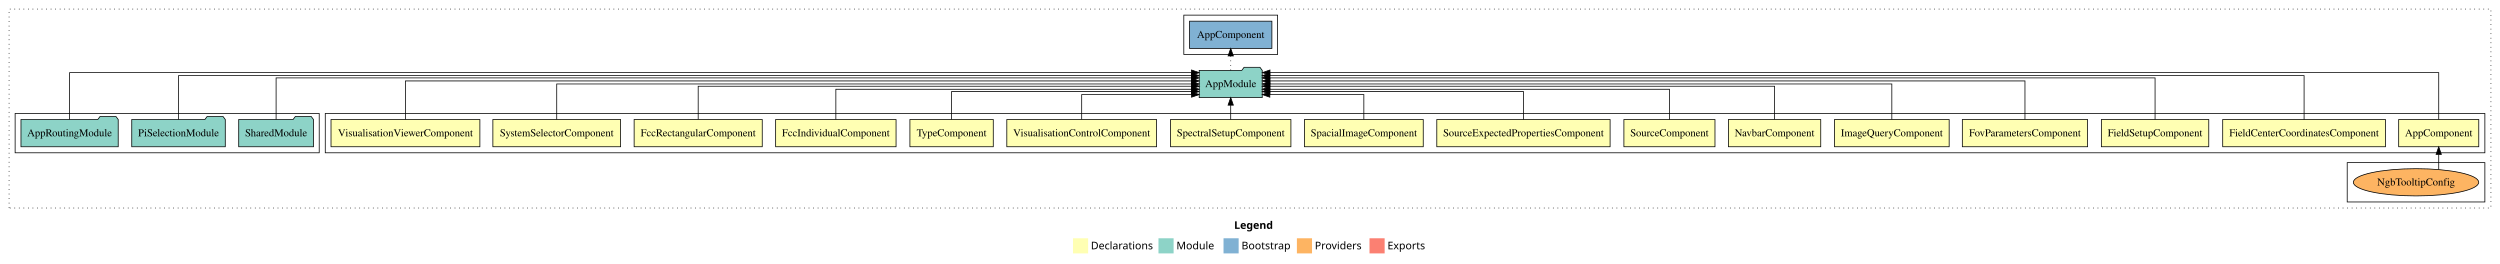
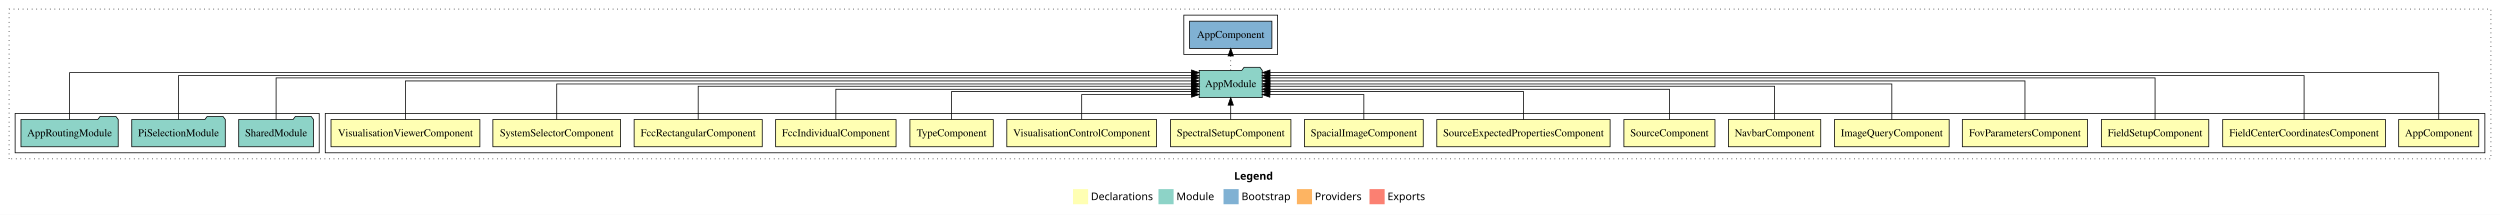
- <svg xmlns="http://www.w3.org/2000/svg" width="3305pt" height="349pt" viewBox="0.00 0.00 3305.00 349.00">
-   <g id="graph0" class="graph" transform="scale(1 1) rotate(0) translate(4 345)">
-     <polygon fill="#ffffff" stroke="transparent" points="-4,4 -4,-345 3301,-345 3301,4 -4,4" />
+ <svg xmlns="http://www.w3.org/2000/svg" width="3305pt" height="284pt" viewBox="0.00 0.00 3305.00 284.00">
+   <g id="graph0" class="graph" transform="scale(1 1) rotate(0) translate(4 280)">
+     <polygon fill="#ffffff" stroke="transparent" points="-4,4 -4,-280 3301,-280 3301,4 -4,4" />
    <text text-anchor="start" x="1627.509" y="-42.4" font-family="sans-serif" font-weight="bold" font-size="14.00" fill="#000000">Legend</text>
    <polygon fill="#ffffb3" stroke="transparent" points="1414.5,-10 1414.5,-30 1434.5,-30 1434.5,-10 1414.5,-10" />
    <text text-anchor="start" x="1438.129" y="-15.4" font-family="sans-serif" font-size="14.00" fill="#000000">  Declarations</text>
    <polygon fill="#8dd3c7" stroke="transparent" points="1527.5,-10 1527.5,-30 1547.5,-30 1547.5,-10 1527.5,-10" />
    <text text-anchor="start" x="1551.225" y="-15.4" font-family="sans-serif" font-size="14.00" fill="#000000">  Module</text>
    <polygon fill="#80b1d3" stroke="transparent" points="1613.5,-10 1613.5,-30 1633.5,-30 1633.5,-10 1613.5,-10" />
    <text text-anchor="start" x="1637.281" y="-15.4" font-family="sans-serif" font-size="14.00" fill="#000000">  Bootstrap</text>
    <polygon fill="#fdb462" stroke="transparent" points="1710.5,-10 1710.5,-30 1730.5,-30 1730.5,-10 1710.5,-10" />
    <text text-anchor="start" x="1734.173" y="-15.4" font-family="sans-serif" font-size="14.00" fill="#000000">  Providers</text>
    <polygon fill="#fb8072" stroke="transparent" points="1806.5,-10 1806.5,-30 1826.5,-30 1826.5,-10 1806.5,-10" />
    <text text-anchor="start" x="1830.226" y="-15.4" font-family="sans-serif" font-size="14.00" fill="#000000">  Exports</text>
    <g id="clust1" class="cluster">
-       <polygon fill="none" stroke="#000000" stroke-dasharray="1,5" points="8,-70 8,-333 3289,-333 3289,-70 8,-70" />
+       <polygon fill="none" stroke="#000000" stroke-dasharray="1,5" points="8,-70 8,-268 3289,-268 3289,-70 8,-70" />
    </g>
    <g id="clust2" class="cluster">
-       <polygon fill="none" stroke="#000000" points="426,-143 426,-195 3281,-195 3281,-143 426,-143" />
-     </g>
-     <g id="clust3" class="cluster">
-       <polygon fill="none" stroke="#000000" points="3099,-78 3099,-130 3281,-130 3281,-78 3099,-78" />
+       <polygon fill="none" stroke="#000000" points="426,-78 426,-130 3281,-130 3281,-78 426,-78" />
    </g>
    <g id="clust19" class="cluster">
-       <polygon fill="none" stroke="#000000" points="16,-143 16,-195 418,-195 418,-143 16,-143" />
+       <polygon fill="none" stroke="#000000" points="16,-78 16,-130 418,-130 418,-78 16,-78" />
    </g>
    <g id="clust21" class="cluster">
-       <polygon fill="none" stroke="#000000" points="1561,-273 1561,-325 1685,-325 1685,-273 1561,-273" />
+       <polygon fill="none" stroke="#000000" points="1561,-208 1561,-260 1685,-260 1685,-208 1561,-208" />
    </g>
    <g id="node1" class="node">
-       <polygon fill="#ffffb3" stroke="#000000" points="3272.94,-187 3167.06,-187 3167.06,-151 3272.94,-151 3272.94,-187" />
-       <text text-anchor="middle" x="3220" y="-164.8" font-family="Times,serif" font-size="14.00" fill="#000000">AppComponent</text>
+       <polygon fill="#ffffb3" stroke="#000000" points="3272.94,-122 3167.06,-122 3167.06,-86 3272.94,-86 3272.94,-122" />
+       <text text-anchor="middle" x="3220" y="-99.8" font-family="Times,serif" font-size="14.00" fill="#000000">AppComponent</text>
    </g>
    <g id="node17" class="node">
-       <polygon fill="#8dd3c7" stroke="#000000" points="1664.657,-252 1661.657,-256 1640.657,-256 1637.657,-252 1581.343,-252 1581.343,-216 1664.657,-216 1664.657,-252" />
-       <text text-anchor="middle" x="1623" y="-229.8" font-family="Times,serif" font-size="14.00" fill="#000000">AppModule</text>
+       <polygon fill="#8dd3c7" stroke="#000000" points="1664.657,-187 1661.657,-191 1640.657,-191 1637.657,-187 1581.343,-187 1581.343,-151 1664.657,-151 1664.657,-187" />
+       <text text-anchor="middle" x="1623" y="-164.8" font-family="Times,serif" font-size="14.00" fill="#000000">AppModule</text>
    </g>
    <g id="edge1" class="edge">
-       <path fill="none" stroke="#000000" d="M3220,-187.153C3220,-210.757 3220,-249 3220,-249 3220,-249 1674.895,-249 1674.895,-249" />
-       <polygon fill="#000000" stroke="#000000" points="1674.895,-245.5 1664.895,-249 1674.895,-252.5 1674.895,-245.5" />
+       <path fill="none" stroke="#000000" d="M3220,-122.153C3220,-145.757 3220,-184 3220,-184 3220,-184 1674.895,-184 1674.895,-184" />
+       <polygon fill="#000000" stroke="#000000" points="1674.895,-180.5 1664.895,-184 1674.895,-187.5 1674.895,-180.5" />
    </g>
    <g id="node2" class="node">
-       <polygon fill="#ffffb3" stroke="#000000" points="3149.58,-187 2934.42,-187 2934.42,-151 3149.58,-151 3149.58,-187" />
-       <text text-anchor="middle" x="3042" y="-164.8" font-family="Times,serif" font-size="14.00" fill="#000000">FieldCenterCoordinatesComponent</text>
+       <polygon fill="#ffffb3" stroke="#000000" points="3149.58,-122 2934.42,-122 2934.42,-86 3149.58,-86 3149.58,-122" />
+       <text text-anchor="middle" x="3042" y="-99.8" font-family="Times,serif" font-size="14.00" fill="#000000">FieldCenterCoordinatesComponent</text>
+     </g>
+     <g id="edge2" class="edge">
+       <path fill="none" stroke="#000000" d="M3042,-122.011C3042,-144.485 3042,-180 3042,-180 3042,-180 1674.699,-180 1674.699,-180" />
+       <polygon fill="#000000" stroke="#000000" points="1674.699,-176.5 1664.699,-180 1674.699,-183.5 1674.699,-176.5" />
+     </g>
+     <g id="node3" class="node">
+       <polygon fill="#ffffb3" stroke="#000000" points="2915.999,-122 2774.001,-122 2774.001,-86 2915.999,-86 2915.999,-122" />
+       <text text-anchor="middle" x="2845" y="-99.8" font-family="Times,serif" font-size="14.00" fill="#000000">FieldSetupComponent</text>
    </g>
    <g id="edge3" class="edge">
-       <path fill="none" stroke="#000000" d="M3042,-187.011C3042,-209.485 3042,-245 3042,-245 3042,-245 1674.699,-245 1674.699,-245" />
-       <polygon fill="#000000" stroke="#000000" points="1674.699,-241.5 1664.699,-245 1674.699,-248.5 1674.699,-241.5" />
+       <path fill="none" stroke="#000000" d="M2845,-122.045C2845,-143.662 2845,-177 2845,-177 2845,-177 1674.71,-177 1674.71,-177" />
+       <polygon fill="#000000" stroke="#000000" points="1674.71,-173.5 1664.71,-177 1674.71,-180.5 1674.71,-173.5" />
    </g>
-     <g id="node3" class="node">
-       <polygon fill="#ffffb3" stroke="#000000" points="2915.999,-187 2774.001,-187 2774.001,-151 2915.999,-151 2915.999,-187" />
-       <text text-anchor="middle" x="2845" y="-164.8" font-family="Times,serif" font-size="14.00" fill="#000000">FieldSetupComponent</text>
+     <g id="node4" class="node">
+       <polygon fill="#ffffb3" stroke="#000000" points="2755.803,-122 2590.197,-122 2590.197,-86 2755.803,-86 2755.803,-122" />
+       <text text-anchor="middle" x="2673" y="-99.8" font-family="Times,serif" font-size="14.00" fill="#000000">FovParametersComponent</text>
    </g>
    <g id="edge4" class="edge">
-       <path fill="none" stroke="#000000" d="M2845,-187.045C2845,-208.662 2845,-242 2845,-242 2845,-242 1674.71,-242 1674.71,-242" />
-       <polygon fill="#000000" stroke="#000000" points="1674.71,-238.5 1664.71,-242 1674.71,-245.5 1674.71,-238.5" />
+       <path fill="none" stroke="#000000" d="M2673,-122.129C2673,-142.572 2673,-173 2673,-173 2673,-173 1674.809,-173 1674.809,-173" />
+       <polygon fill="#000000" stroke="#000000" points="1674.809,-169.5 1664.809,-173 1674.809,-176.5 1674.809,-169.5" />
    </g>
-     <g id="node4" class="node">
-       <polygon fill="#ffffb3" stroke="#000000" points="2755.803,-187 2590.197,-187 2590.197,-151 2755.803,-151 2755.803,-187" />
-       <text text-anchor="middle" x="2673" y="-164.8" font-family="Times,serif" font-size="14.00" fill="#000000">FovParametersComponent</text>
+     <g id="node5" class="node">
+       <polygon fill="#ffffb3" stroke="#000000" points="2572.795,-122 2421.205,-122 2421.205,-86 2572.795,-86 2572.795,-122" />
+       <text text-anchor="middle" x="2497" y="-99.8" font-family="Times,serif" font-size="14.00" fill="#000000">ImageQueryComponent</text>
    </g>
    <g id="edge5" class="edge">
-       <path fill="none" stroke="#000000" d="M2673,-187.129C2673,-207.572 2673,-238 2673,-238 2673,-238 1674.809,-238 1674.809,-238" />
-       <polygon fill="#000000" stroke="#000000" points="1674.809,-234.5 1664.809,-238 1674.809,-241.5 1674.809,-234.5" />
+       <path fill="none" stroke="#000000" d="M2497,-122.106C2497,-141.339 2497,-169 2497,-169 2497,-169 1674.86,-169 1674.86,-169" />
+       <polygon fill="#000000" stroke="#000000" points="1674.86,-165.5 1664.86,-169 1674.86,-172.5 1674.86,-165.5" />
    </g>
-     <g id="node5" class="node">
-       <polygon fill="#ffffb3" stroke="#000000" points="2572.795,-187 2421.205,-187 2421.205,-151 2572.795,-151 2572.795,-187" />
-       <text text-anchor="middle" x="2497" y="-164.8" font-family="Times,serif" font-size="14.00" fill="#000000">ImageQueryComponent</text>
+     <g id="node6" class="node">
+       <polygon fill="#ffffb3" stroke="#000000" points="2403.03,-122 2280.97,-122 2280.97,-86 2403.03,-86 2403.03,-122" />
+       <text text-anchor="middle" x="2342" y="-99.8" font-family="Times,serif" font-size="14.00" fill="#000000">NavbarComponent</text>
    </g>
    <g id="edge6" class="edge">
-       <path fill="none" stroke="#000000" d="M2497,-187.106C2497,-206.339 2497,-234 2497,-234 2497,-234 1674.86,-234 1674.86,-234" />
-       <polygon fill="#000000" stroke="#000000" points="1674.86,-230.5 1664.86,-234 1674.86,-237.5 1674.86,-230.5" />
+       <path fill="none" stroke="#000000" d="M2342,-122.267C2342,-140.555 2342,-166 2342,-166 2342,-166 1674.764,-166 1674.764,-166" />
+       <polygon fill="#000000" stroke="#000000" points="1674.764,-162.5 1664.764,-166 1674.764,-169.5 1674.764,-162.5" />
    </g>
-     <g id="node6" class="node">
-       <polygon fill="#ffffb3" stroke="#000000" points="2403.03,-187 2280.97,-187 2280.97,-151 2403.03,-151 2403.03,-187" />
-       <text text-anchor="middle" x="2342" y="-164.8" font-family="Times,serif" font-size="14.00" fill="#000000">NavbarComponent</text>
+     <g id="node7" class="node">
+       <polygon fill="#ffffb3" stroke="#000000" points="2263.205,-122 2142.795,-122 2142.795,-86 2263.205,-86 2263.205,-122" />
+       <text text-anchor="middle" x="2203" y="-99.8" font-family="Times,serif" font-size="14.00" fill="#000000">SourceComponent</text>
    </g>
    <g id="edge7" class="edge">
-       <path fill="none" stroke="#000000" d="M2342,-187.267C2342,-205.555 2342,-231 2342,-231 2342,-231 1674.764,-231 1674.764,-231" />
-       <polygon fill="#000000" stroke="#000000" points="1674.764,-227.5 1664.764,-231 1674.764,-234.5 1674.764,-227.5" />
+       <path fill="none" stroke="#000000" d="M2203,-122.034C2203,-139.06 2203,-162 2203,-162 2203,-162 1674.712,-162 1674.712,-162" />
+       <polygon fill="#000000" stroke="#000000" points="1674.712,-158.5 1664.712,-162 1674.712,-165.5 1674.712,-158.5" />
    </g>
-     <g id="node7" class="node">
-       <polygon fill="#ffffb3" stroke="#000000" points="2263.205,-187 2142.795,-187 2142.795,-151 2263.205,-151 2263.205,-187" />
-       <text text-anchor="middle" x="2203" y="-164.8" font-family="Times,serif" font-size="14.00" fill="#000000">SourceComponent</text>
+     <g id="node8" class="node">
+       <polygon fill="#ffffb3" stroke="#000000" points="2124.551,-122 1895.449,-122 1895.449,-86 2124.551,-86 2124.551,-122" />
+       <text text-anchor="middle" x="2010" y="-99.8" font-family="Times,serif" font-size="14.00" fill="#000000">SourceExpectedPropertiesComponent</text>
    </g>
    <g id="edge8" class="edge">
-       <path fill="none" stroke="#000000" d="M2203,-187.034C2203,-204.06 2203,-227 2203,-227 2203,-227 1674.712,-227 1674.712,-227" />
-       <polygon fill="#000000" stroke="#000000" points="1674.712,-223.5 1664.712,-227 1674.712,-230.5 1674.712,-223.5" />
+       <path fill="none" stroke="#000000" d="M2010,-122.009C2010,-138.049 2010,-159 2010,-159 2010,-159 1674.784,-159 1674.784,-159" />
+       <polygon fill="#000000" stroke="#000000" points="1674.784,-155.5 1664.784,-159 1674.783,-162.5 1674.784,-155.5" />
    </g>
-     <g id="node8" class="node">
-       <polygon fill="#ffffb3" stroke="#000000" points="2124.551,-187 1895.449,-187 1895.449,-151 2124.551,-151 2124.551,-187" />
-       <text text-anchor="middle" x="2010" y="-164.8" font-family="Times,serif" font-size="14.00" fill="#000000">SourceExpectedPropertiesComponent</text>
+     <g id="node9" class="node">
+       <polygon fill="#ffffb3" stroke="#000000" points="1877.521,-122 1720.479,-122 1720.479,-86 1877.521,-86 1877.521,-122" />
+       <text text-anchor="middle" x="1799" y="-99.8" font-family="Times,serif" font-size="14.00" fill="#000000">SpacialImageComponent</text>
    </g>
    <g id="edge9" class="edge">
-       <path fill="none" stroke="#000000" d="M2010,-187.009C2010,-203.049 2010,-224 2010,-224 2010,-224 1674.784,-224 1674.784,-224" />
-       <polygon fill="#000000" stroke="#000000" points="1674.784,-220.5 1664.784,-224 1674.783,-227.5 1674.784,-220.5" />
+       <path fill="none" stroke="#000000" d="M1799,-122.124C1799,-136.783 1799,-155 1799,-155 1799,-155 1674.709,-155 1674.709,-155" />
+       <polygon fill="#000000" stroke="#000000" points="1674.71,-151.5 1664.709,-155 1674.709,-158.5 1674.71,-151.5" />
    </g>
-     <g id="node9" class="node">
-       <polygon fill="#ffffb3" stroke="#000000" points="1877.521,-187 1720.479,-187 1720.479,-151 1877.521,-151 1877.521,-187" />
-       <text text-anchor="middle" x="1799" y="-164.8" font-family="Times,serif" font-size="14.00" fill="#000000">SpacialImageComponent</text>
+     <g id="node10" class="node">
+       <polygon fill="#ffffb3" stroke="#000000" points="1702.588,-122 1543.412,-122 1543.412,-86 1702.588,-86 1702.588,-122" />
+       <text text-anchor="middle" x="1623" y="-99.8" font-family="Times,serif" font-size="14.00" fill="#000000">SpectralSetupComponent</text>
    </g>
    <g id="edge10" class="edge">
-       <path fill="none" stroke="#000000" d="M1799,-187.124C1799,-201.783 1799,-220 1799,-220 1799,-220 1674.709,-220 1674.709,-220" />
-       <polygon fill="#000000" stroke="#000000" points="1674.71,-216.5 1664.709,-220 1674.709,-223.5 1674.71,-216.5" />
+       <path fill="none" stroke="#000000" d="M1623,-122.106C1623,-122.106 1623,-140.991 1623,-140.991" />
+       <polygon fill="#000000" stroke="#000000" points="1619.5,-140.991 1623,-150.991 1626.5,-140.991 1619.5,-140.991" />
    </g>
-     <g id="node10" class="node">
-       <polygon fill="#ffffb3" stroke="#000000" points="1702.588,-187 1543.412,-187 1543.412,-151 1702.588,-151 1702.588,-187" />
-       <text text-anchor="middle" x="1623" y="-164.8" font-family="Times,serif" font-size="14.00" fill="#000000">SpectralSetupComponent</text>
+     <g id="node11" class="node">
+       <polygon fill="#ffffb3" stroke="#000000" points="1524.989,-122 1327.011,-122 1327.011,-86 1524.989,-86 1524.989,-122" />
+       <text text-anchor="middle" x="1426" y="-99.8" font-family="Times,serif" font-size="14.00" fill="#000000">VisualisationControlComponent</text>
    </g>
    <g id="edge11" class="edge">
-       <path fill="none" stroke="#000000" d="M1623,-187.106C1623,-187.106 1623,-205.991 1623,-205.991" />
+       <path fill="none" stroke="#000000" d="M1426,-122.124C1426,-136.783 1426,-155 1426,-155 1426,-155 1571.221,-155 1571.221,-155" />
+       <polygon fill="#000000" stroke="#000000" points="1571.221,-158.5 1581.221,-155 1571.221,-151.5 1571.221,-158.5" />
+     </g>
+     <g id="node12" class="node">
+       <polygon fill="#ffffb3" stroke="#000000" points="1309.1,-122 1198.9,-122 1198.9,-86 1309.1,-86 1309.1,-122" />
+       <text text-anchor="middle" x="1254" y="-99.8" font-family="Times,serif" font-size="14.00" fill="#000000">TypeComponent</text>
+     </g>
+     <g id="edge12" class="edge">
+       <path fill="none" stroke="#000000" d="M1254,-122.009C1254,-138.049 1254,-159 1254,-159 1254,-159 1571.03,-159 1571.03,-159" />
+       <polygon fill="#000000" stroke="#000000" points="1571.03,-162.5 1581.03,-159 1571.03,-155.5 1571.03,-162.5" />
+     </g>
+     <g id="node13" class="node">
+       <polygon fill="#ffffb3" stroke="#000000" points="1180.591,-122 1021.409,-122 1021.409,-86 1180.591,-86 1180.591,-122" />
+       <text text-anchor="middle" x="1101" y="-99.8" font-family="Times,serif" font-size="14.00" fill="#000000">FccIndividualComponent</text>
+     </g>
+     <g id="edge13" class="edge">
+       <path fill="none" stroke="#000000" d="M1101,-122.034C1101,-139.06 1101,-162 1101,-162 1101,-162 1571.165,-162 1571.165,-162" />
+       <polygon fill="#000000" stroke="#000000" points="1571.165,-165.5 1581.165,-162 1571.165,-158.5 1571.165,-165.5" />
+     </g>
+     <g id="node14" class="node">
+       <polygon fill="#ffffb3" stroke="#000000" points="1003.681,-122 834.319,-122 834.319,-86 1003.681,-86 1003.681,-122" />
+       <text text-anchor="middle" x="919" y="-99.8" font-family="Times,serif" font-size="14.00" fill="#000000">FccRectangularComponent</text>
+     </g>
+     <g id="edge14" class="edge">
+       <path fill="none" stroke="#000000" d="M919,-122.267C919,-140.555 919,-166 919,-166 919,-166 1571.33,-166 1571.33,-166" />
+       <polygon fill="#000000" stroke="#000000" points="1571.33,-169.5 1581.33,-166 1571.33,-162.5 1571.33,-169.5" />
+     </g>
+     <g id="node15" class="node">
+       <polygon fill="#ffffb3" stroke="#000000" points="816.424,-122 647.576,-122 647.576,-86 816.424,-86 816.424,-122" />
+       <text text-anchor="middle" x="732" y="-99.8" font-family="Times,serif" font-size="14.00" fill="#000000">SystemSelectorComponent</text>
+     </g>
+     <g id="edge15" class="edge">
+       <path fill="none" stroke="#000000" d="M732,-122.106C732,-141.339 732,-169 732,-169 732,-169 1571.22,-169 1571.22,-169" />
+       <polygon fill="#000000" stroke="#000000" points="1571.22,-172.5 1581.22,-169 1571.22,-165.5 1571.22,-172.5" />
+     </g>
+     <g id="node16" class="node">
+       <polygon fill="#ffffb3" stroke="#000000" points="630.404,-122 433.596,-122 433.596,-86 630.404,-86 630.404,-122" />
+       <text text-anchor="middle" x="532" y="-99.8" font-family="Times,serif" font-size="14.00" fill="#000000">VisualisationViewerComponent</text>
+     </g>
+     <g id="edge16" class="edge">
+       <path fill="none" stroke="#000000" d="M532,-122.129C532,-142.572 532,-173 532,-173 532,-173 1571.233,-173 1571.233,-173" />
+       <polygon fill="#000000" stroke="#000000" points="1571.233,-176.5 1581.233,-173 1571.232,-169.5 1571.233,-176.5" />
+     </g>
+     <g id="node21" class="node">
+       <polygon fill="#80b1d3" stroke="#000000" points="1677.439,-252 1568.561,-252 1568.561,-216 1677.439,-216 1677.439,-252" />
+       <text text-anchor="middle" x="1623" y="-229.8" font-family="Times,serif" font-size="14.00" fill="#000000">AppComponent </text>
+     </g>
+     <g id="edge20" class="edge">
+       <path fill="none" stroke="#000000" stroke-dasharray="1,5" d="M1623,-187.106C1623,-187.106 1623,-205.991 1623,-205.991" />
      <polygon fill="#000000" stroke="#000000" points="1619.5,-205.991 1623,-215.991 1626.5,-205.991 1619.5,-205.991" />
    </g>
-     <g id="node11" class="node">
-       <polygon fill="#ffffb3" stroke="#000000" points="1524.989,-187 1327.011,-187 1327.011,-151 1524.989,-151 1524.989,-187" />
-       <text text-anchor="middle" x="1426" y="-164.8" font-family="Times,serif" font-size="14.00" fill="#000000">VisualisationControlComponent</text>
-     </g>
-     <g id="edge12" class="edge">
-       <path fill="none" stroke="#000000" d="M1426,-187.124C1426,-201.783 1426,-220 1426,-220 1426,-220 1571.221,-220 1571.221,-220" />
-       <polygon fill="#000000" stroke="#000000" points="1571.221,-223.5 1581.221,-220 1571.221,-216.5 1571.221,-223.5" />
-     </g>
-     <g id="node12" class="node">
-       <polygon fill="#ffffb3" stroke="#000000" points="1309.1,-187 1198.9,-187 1198.9,-151 1309.1,-151 1309.1,-187" />
-       <text text-anchor="middle" x="1254" y="-164.8" font-family="Times,serif" font-size="14.00" fill="#000000">TypeComponent</text>
-     </g>
-     <g id="edge13" class="edge">
-       <path fill="none" stroke="#000000" d="M1254,-187.009C1254,-203.049 1254,-224 1254,-224 1254,-224 1571.03,-224 1571.03,-224" />
-       <polygon fill="#000000" stroke="#000000" points="1571.03,-227.5 1581.03,-224 1571.03,-220.5 1571.03,-227.5" />
-     </g>
-     <g id="node13" class="node">
-       <polygon fill="#ffffb3" stroke="#000000" points="1180.591,-187 1021.409,-187 1021.409,-151 1180.591,-151 1180.591,-187" />
-       <text text-anchor="middle" x="1101" y="-164.8" font-family="Times,serif" font-size="14.00" fill="#000000">FccIndividualComponent</text>
-     </g>
-     <g id="edge14" class="edge">
-       <path fill="none" stroke="#000000" d="M1101,-187.034C1101,-204.06 1101,-227 1101,-227 1101,-227 1571.165,-227 1571.165,-227" />
-       <polygon fill="#000000" stroke="#000000" points="1571.165,-230.5 1581.165,-227 1571.165,-223.5 1571.165,-230.5" />
-     </g>
-     <g id="node14" class="node">
-       <polygon fill="#ffffb3" stroke="#000000" points="1003.681,-187 834.319,-187 834.319,-151 1003.681,-151 1003.681,-187" />
-       <text text-anchor="middle" x="919" y="-164.8" font-family="Times,serif" font-size="14.00" fill="#000000">FccRectangularComponent</text>
-     </g>
-     <g id="edge15" class="edge">
-       <path fill="none" stroke="#000000" d="M919,-187.267C919,-205.555 919,-231 919,-231 919,-231 1571.33,-231 1571.33,-231" />
-       <polygon fill="#000000" stroke="#000000" points="1571.33,-234.5 1581.33,-231 1571.33,-227.5 1571.33,-234.5" />
-     </g>
-     <g id="node15" class="node">
-       <polygon fill="#ffffb3" stroke="#000000" points="816.424,-187 647.576,-187 647.576,-151 816.424,-151 816.424,-187" />
-       <text text-anchor="middle" x="732" y="-164.8" font-family="Times,serif" font-size="14.00" fill="#000000">SystemSelectorComponent</text>
-     </g>
-     <g id="edge16" class="edge">
-       <path fill="none" stroke="#000000" d="M732,-187.106C732,-206.339 732,-234 732,-234 732,-234 1571.22,-234 1571.22,-234" />
-       <polygon fill="#000000" stroke="#000000" points="1571.22,-237.5 1581.22,-234 1571.22,-230.5 1571.22,-237.5" />
-     </g>
-     <g id="node16" class="node">
-       <polygon fill="#ffffb3" stroke="#000000" points="630.404,-187 433.596,-187 433.596,-151 630.404,-151 630.404,-187" />
-       <text text-anchor="middle" x="532" y="-164.8" font-family="Times,serif" font-size="14.00" fill="#000000">VisualisationViewerComponent</text>
+     <g id="node18" class="node">
+       <polygon fill="#8dd3c7" stroke="#000000" points="410.423,-122 407.423,-126 386.423,-126 383.423,-122 311.577,-122 311.577,-86 410.423,-86 410.423,-122" />
+       <text text-anchor="middle" x="361" y="-99.8" font-family="Times,serif" font-size="14.00" fill="#000000">SharedModule</text>
    </g>
    <g id="edge17" class="edge">
-       <path fill="none" stroke="#000000" d="M532,-187.129C532,-207.572 532,-238 532,-238 532,-238 1571.233,-238 1571.233,-238" />
-       <polygon fill="#000000" stroke="#000000" points="1571.233,-241.5 1581.233,-238 1571.232,-234.5 1571.233,-241.5" />
-     </g>
-     <g id="node22" class="node">
-       <polygon fill="#80b1d3" stroke="#000000" points="1677.439,-317 1568.561,-317 1568.561,-281 1677.439,-281 1677.439,-317" />
-       <text text-anchor="middle" x="1623" y="-294.8" font-family="Times,serif" font-size="14.00" fill="#000000">AppComponent </text>
-     </g>
-     <g id="edge21" class="edge">
-       <path fill="none" stroke="#000000" stroke-dasharray="1,5" d="M1623,-252.106C1623,-252.106 1623,-270.991 1623,-270.991" />
-       <polygon fill="#000000" stroke="#000000" points="1619.5,-270.991 1623,-280.991 1626.5,-270.991 1619.5,-270.991" />
-     </g>
-     <g id="node18" class="node">
-       <ellipse fill="#fdb462" stroke="#000000" cx="3190" cy="-104" rx="82.85" ry="18" />
-       <text text-anchor="middle" x="3190" y="-99.8" font-family="Times,serif" font-size="14.00" fill="#000000">NgbTooltipConfig</text>
-     </g>
-     <g id="edge2" class="edge">
-       <path fill="none" stroke="#000000" d="M3220,-121.078C3220,-121.078 3220,-140.899 3220,-140.899" />
-       <polygon fill="#000000" stroke="#000000" points="3216.5,-140.899 3220,-150.899 3223.5,-140.899 3216.5,-140.899" />
+       <path fill="none" stroke="#000000" d="M361,-122.045C361,-143.662 361,-177 361,-177 361,-177 1571.011,-177 1571.011,-177" />
+       <polygon fill="#000000" stroke="#000000" points="1571.011,-180.5 1581.011,-177 1571.011,-173.5 1571.011,-180.5" />
    </g>
    <g id="node19" class="node">
-       <polygon fill="#8dd3c7" stroke="#000000" points="410.423,-187 407.423,-191 386.423,-191 383.423,-187 311.577,-187 311.577,-151 410.423,-151 410.423,-187" />
-       <text text-anchor="middle" x="361" y="-164.8" font-family="Times,serif" font-size="14.00" fill="#000000">SharedModule</text>
+       <polygon fill="#8dd3c7" stroke="#000000" points="293.822,-122 290.822,-126 269.822,-126 266.822,-122 170.178,-122 170.178,-86 293.822,-86 293.822,-122" />
+       <text text-anchor="middle" x="232" y="-99.8" font-family="Times,serif" font-size="14.00" fill="#000000">PiSelectionModule</text>
    </g>
    <g id="edge18" class="edge">
-       <path fill="none" stroke="#000000" d="M361,-187.045C361,-208.662 361,-242 361,-242 361,-242 1571.011,-242 1571.011,-242" />
-       <polygon fill="#000000" stroke="#000000" points="1571.011,-245.5 1581.011,-242 1571.011,-238.5 1571.011,-245.5" />
+       <path fill="none" stroke="#000000" d="M232,-122.011C232,-144.485 232,-180 232,-180 232,-180 1570.991,-180 1570.991,-180" />
+       <polygon fill="#000000" stroke="#000000" points="1570.991,-183.5 1580.991,-180 1570.991,-176.5 1570.991,-183.5" />
    </g>
    <g id="node20" class="node">
-       <polygon fill="#8dd3c7" stroke="#000000" points="293.822,-187 290.822,-191 269.822,-191 266.822,-187 170.178,-187 170.178,-151 293.822,-151 293.822,-187" />
-       <text text-anchor="middle" x="232" y="-164.8" font-family="Times,serif" font-size="14.00" fill="#000000">PiSelectionModule</text>
+       <polygon fill="#8dd3c7" stroke="#000000" points="152.274,-122 149.274,-126 128.274,-126 125.274,-122 23.726,-122 23.726,-86 152.274,-86 152.274,-122" />
+       <text text-anchor="middle" x="88" y="-99.8" font-family="Times,serif" font-size="14.00" fill="#000000">AppRoutingModule</text>
    </g>
    <g id="edge19" class="edge">
-       <path fill="none" stroke="#000000" d="M232,-187.011C232,-209.485 232,-245 232,-245 232,-245 1570.991,-245 1570.991,-245" />
-       <polygon fill="#000000" stroke="#000000" points="1570.991,-248.5 1580.991,-245 1570.991,-241.5 1570.991,-248.5" />
-     </g>
-     <g id="node21" class="node">
-       <polygon fill="#8dd3c7" stroke="#000000" points="152.274,-187 149.274,-191 128.274,-191 125.274,-187 23.726,-187 23.726,-151 152.274,-151 152.274,-187" />
-       <text text-anchor="middle" x="88" y="-164.8" font-family="Times,serif" font-size="14.00" fill="#000000">AppRoutingModule</text>
-     </g>
-     <g id="edge20" class="edge">
-       <path fill="none" stroke="#000000" d="M88,-187.153C88,-210.757 88,-249 88,-249 88,-249 1571.146,-249 1571.146,-249" />
-       <polygon fill="#000000" stroke="#000000" points="1571.146,-252.5 1581.146,-249 1571.146,-245.5 1571.146,-252.5" />
+       <path fill="none" stroke="#000000" d="M88,-122.153C88,-145.757 88,-184 88,-184 88,-184 1571.146,-184 1571.146,-184" />
+       <polygon fill="#000000" stroke="#000000" points="1571.146,-187.5 1581.146,-184 1571.146,-180.5 1571.146,-187.5" />
    </g>
  </g>
</svg>
